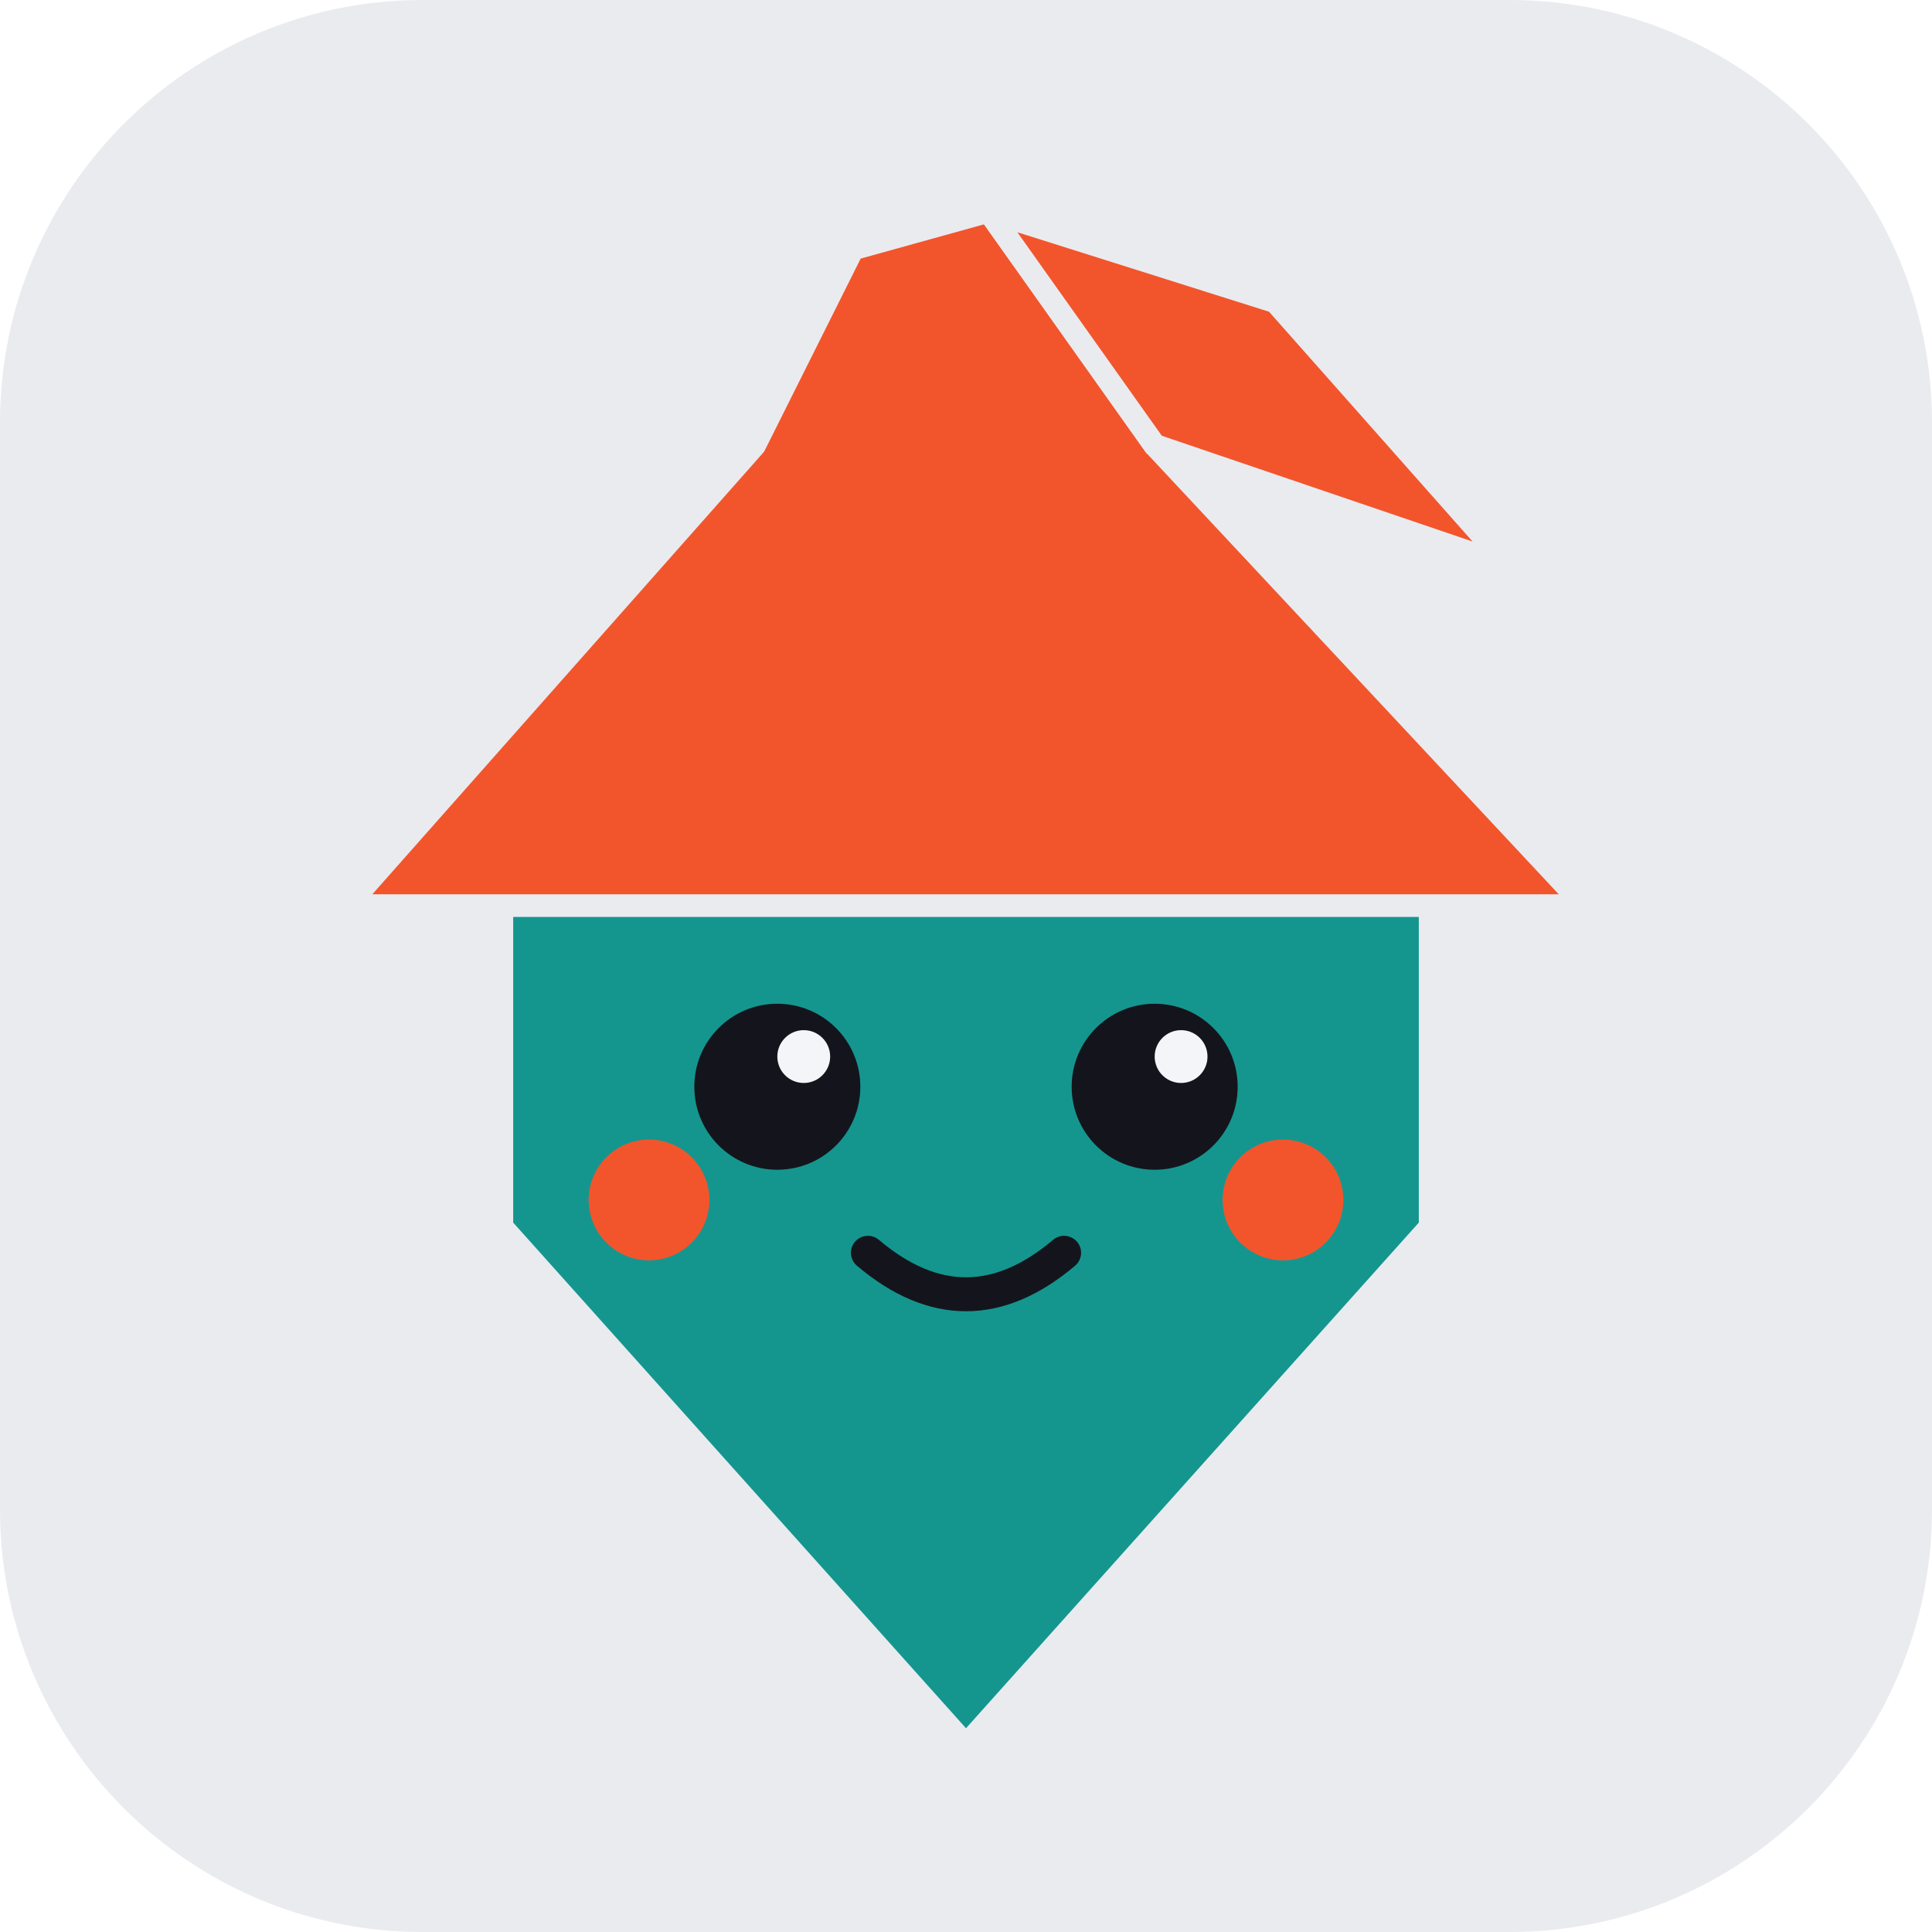
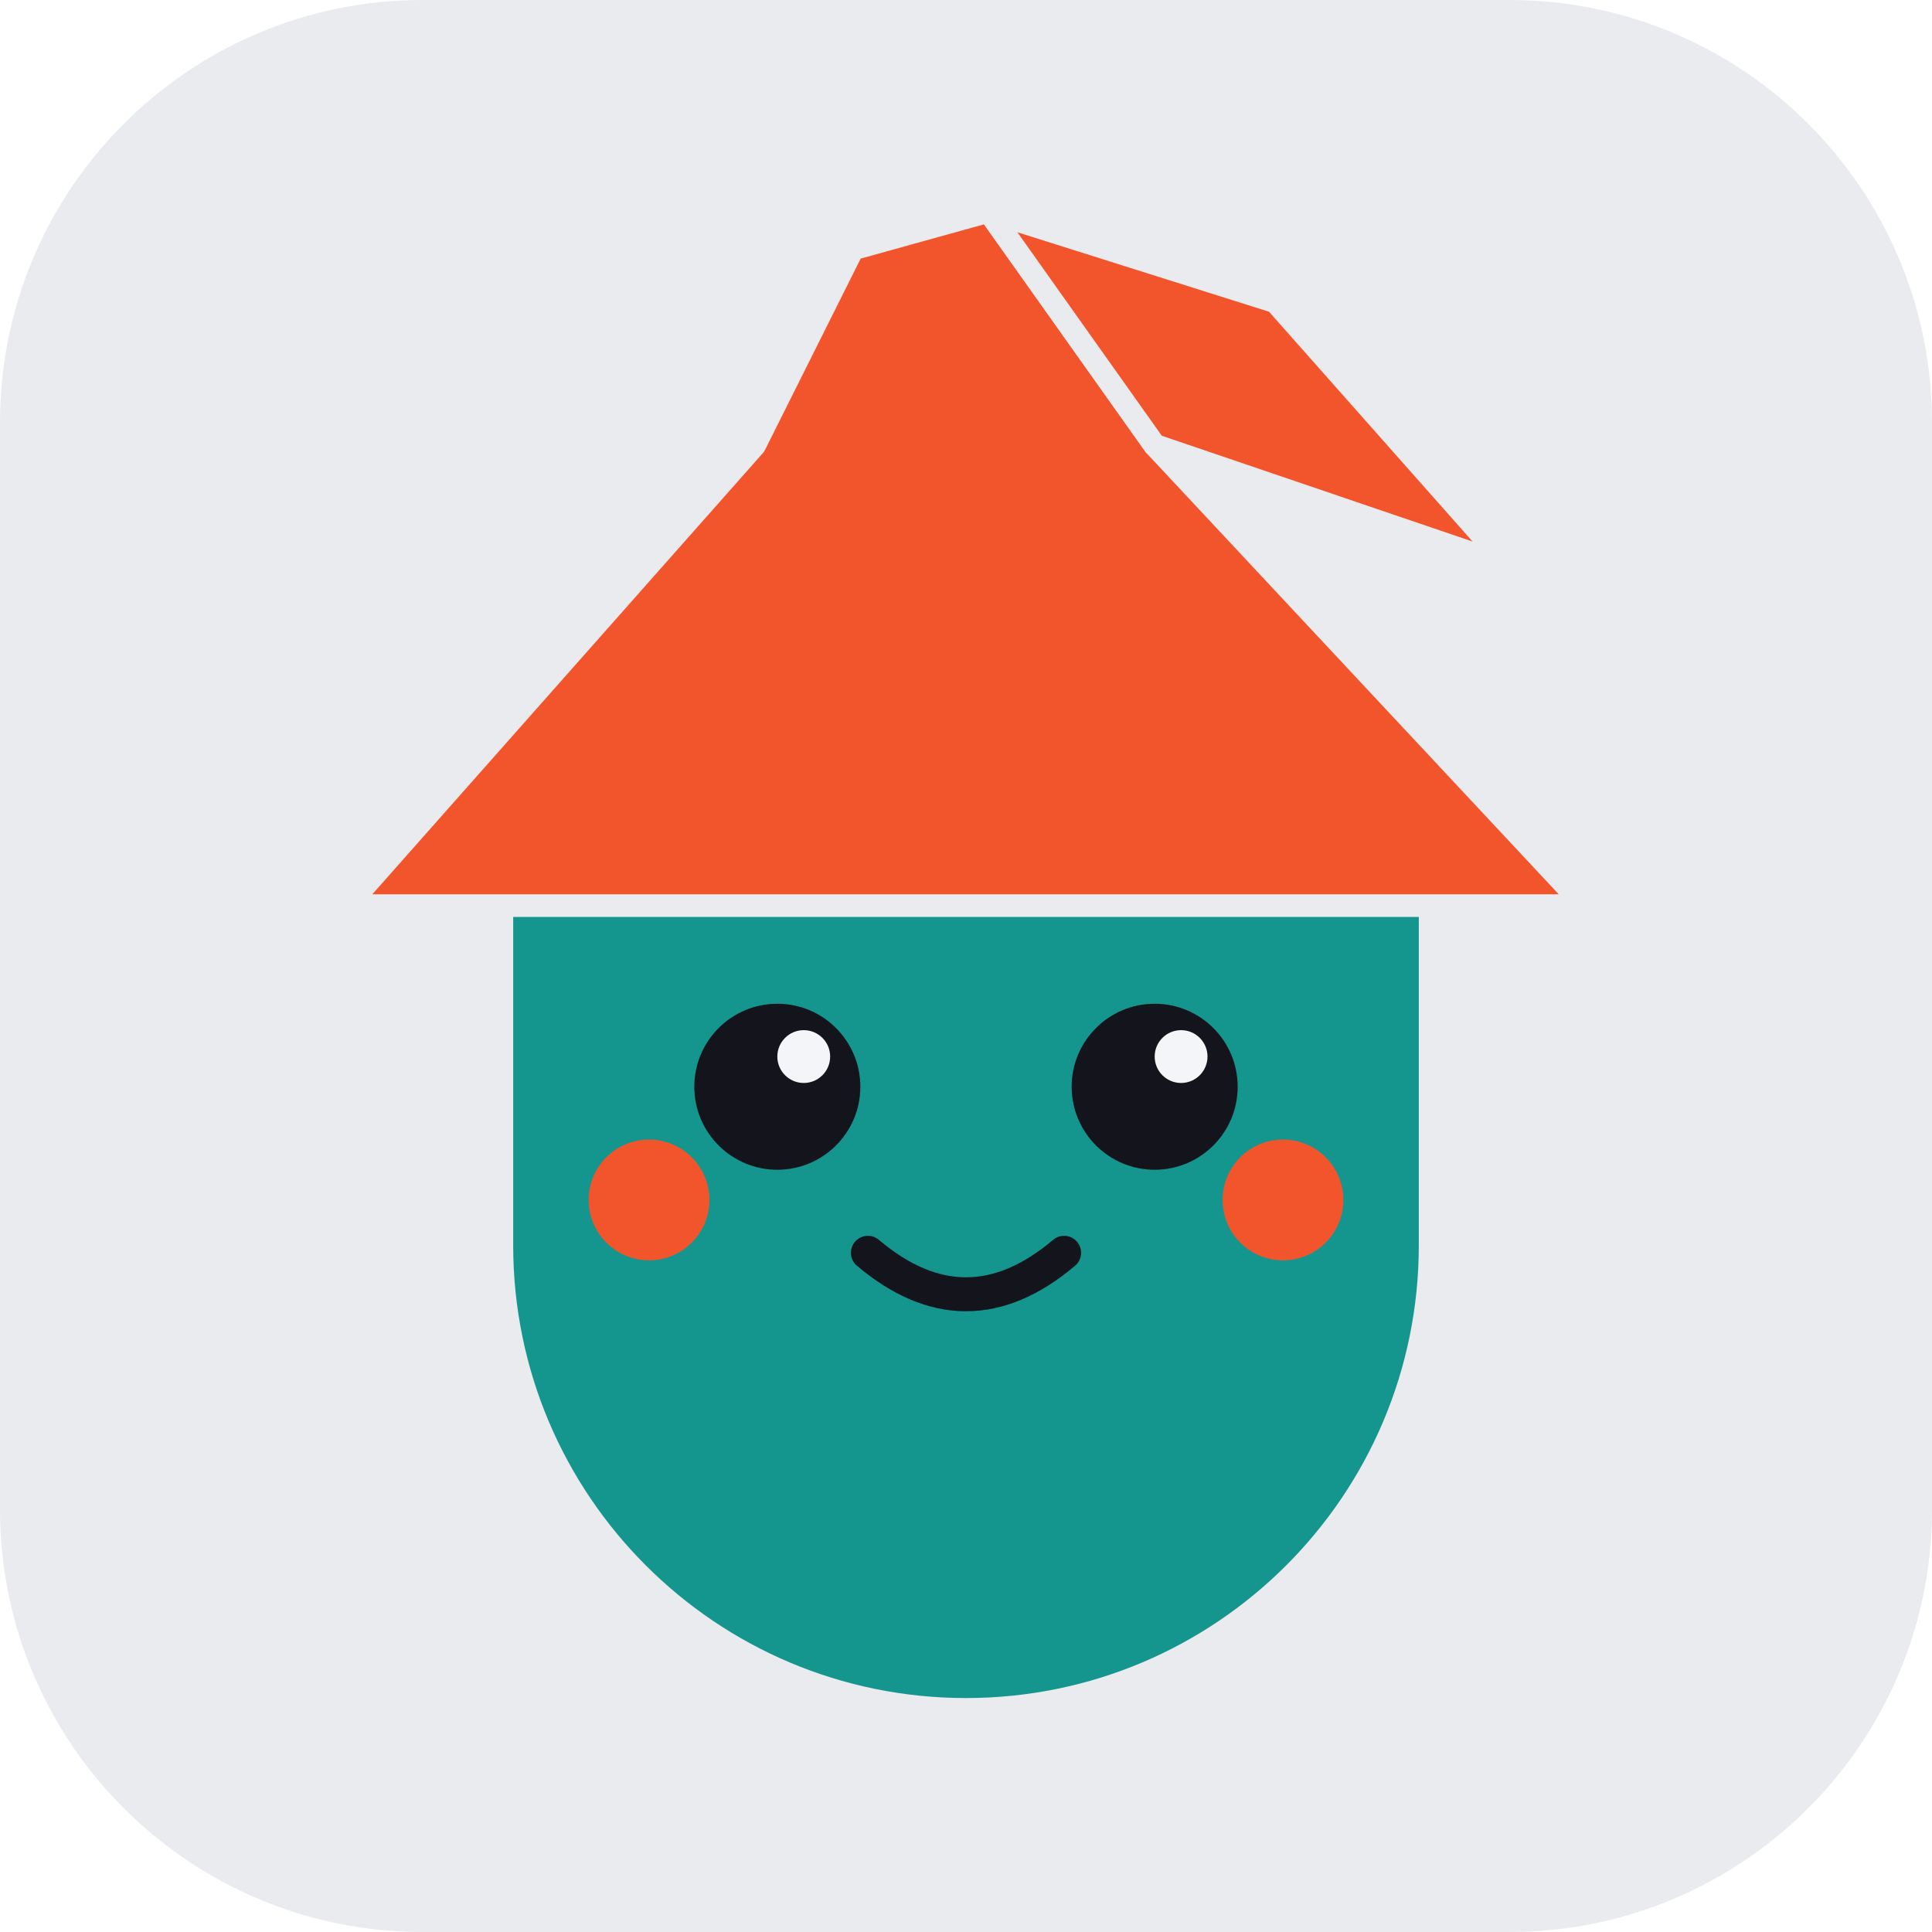
<svg xmlns="http://www.w3.org/2000/svg" viewBox="0 0 512 512">
  <rect width="512" height="512" rx="112" fill="#E9EBEF" />
-   <polygon fill="#14968F" points="136,232 376,232 376,324 256,458 136,324" />
+   <path fill="#14968F" d="M136,232 H376 V330 A120,120 0 0 1 136,330 Z" />
  <g fill="#F2552C" stroke="#E9EBEF" stroke-width="6" stroke-linejoin="round">
    <polygon points="92,240 420,240 306,118 262,56 226,66 200,118" />
    <polygon points="262,56 306,118 400,150 338,80" />
  </g>
  <g fill="#F2552C">
    <circle cx="172" cy="318" r="16" />
    <circle cx="340" cy="318" r="16" />
  </g>
  <g fill="#14151C">
    <circle cx="206" cy="288" r="22" />
    <circle cx="306" cy="288" r="22" />
  </g>
  <g fill="#F4F5F8">
    <circle cx="213" cy="280" r="7" />
    <circle cx="313" cy="280" r="7" />
  </g>
  <g fill="none" stroke="#14151C" stroke-width="9" stroke-linecap="round">
    <path d="M230,332 Q256,354 282,332" />
  </g>
</svg>
